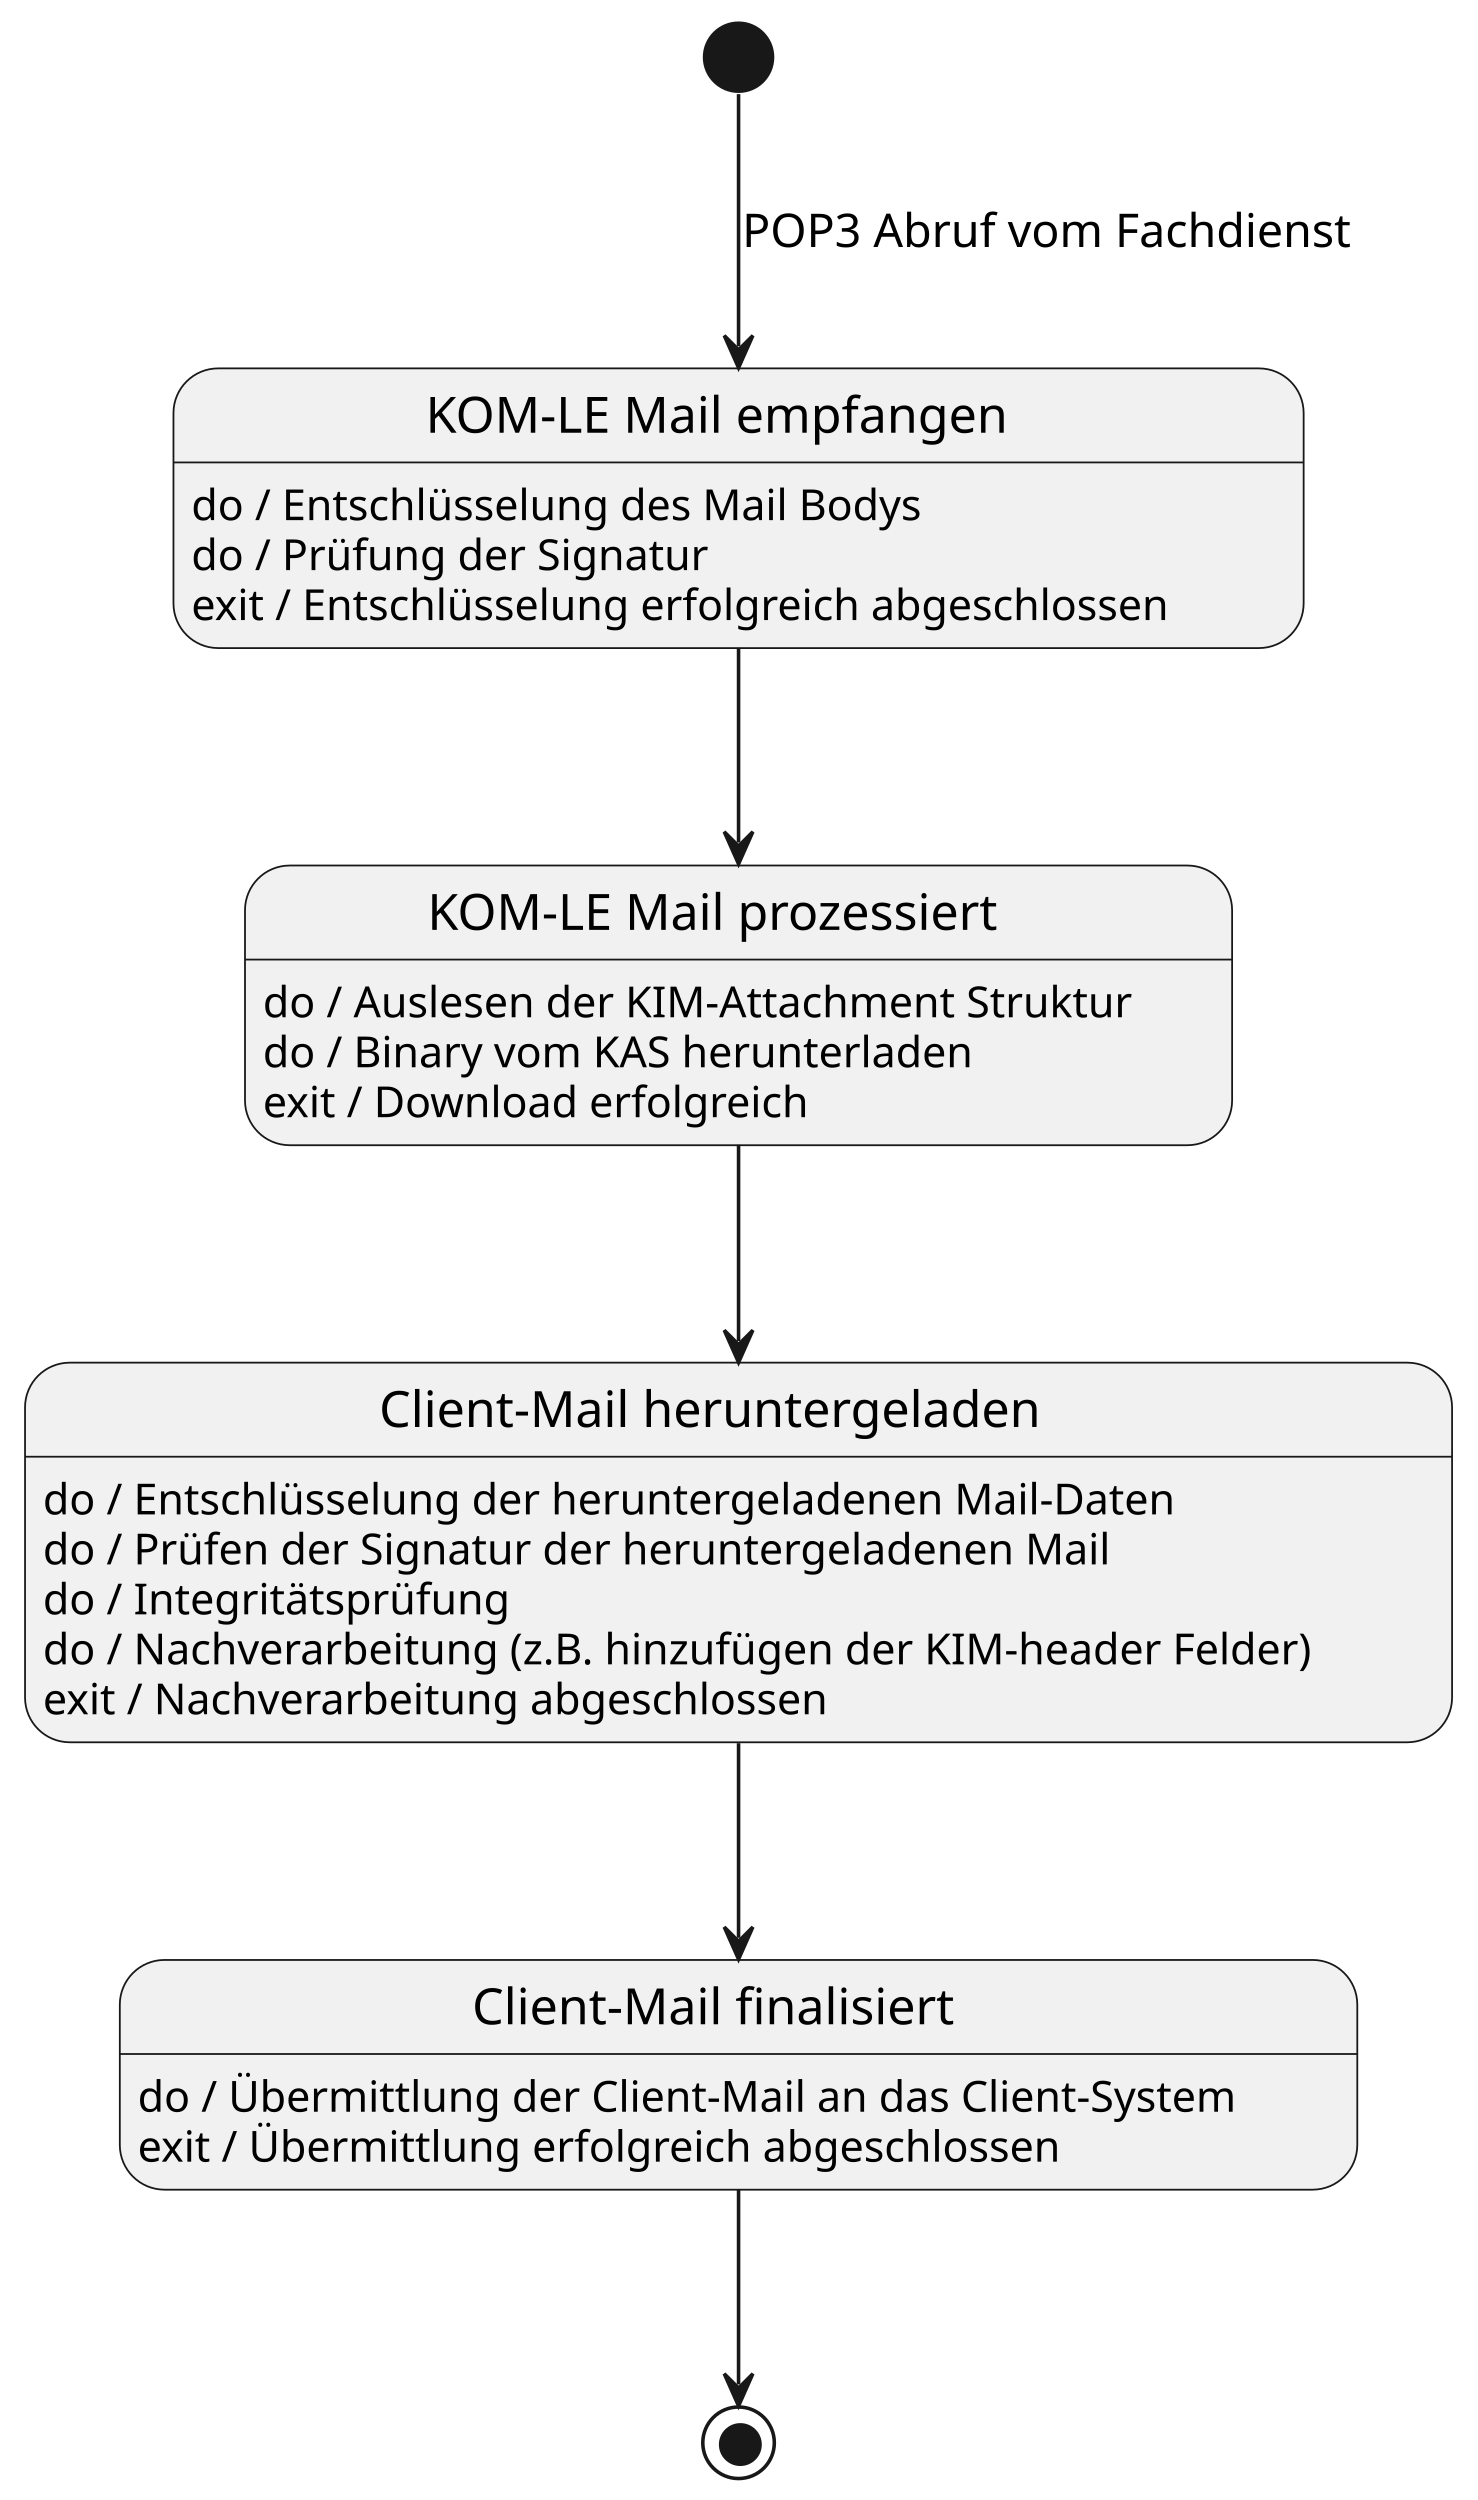
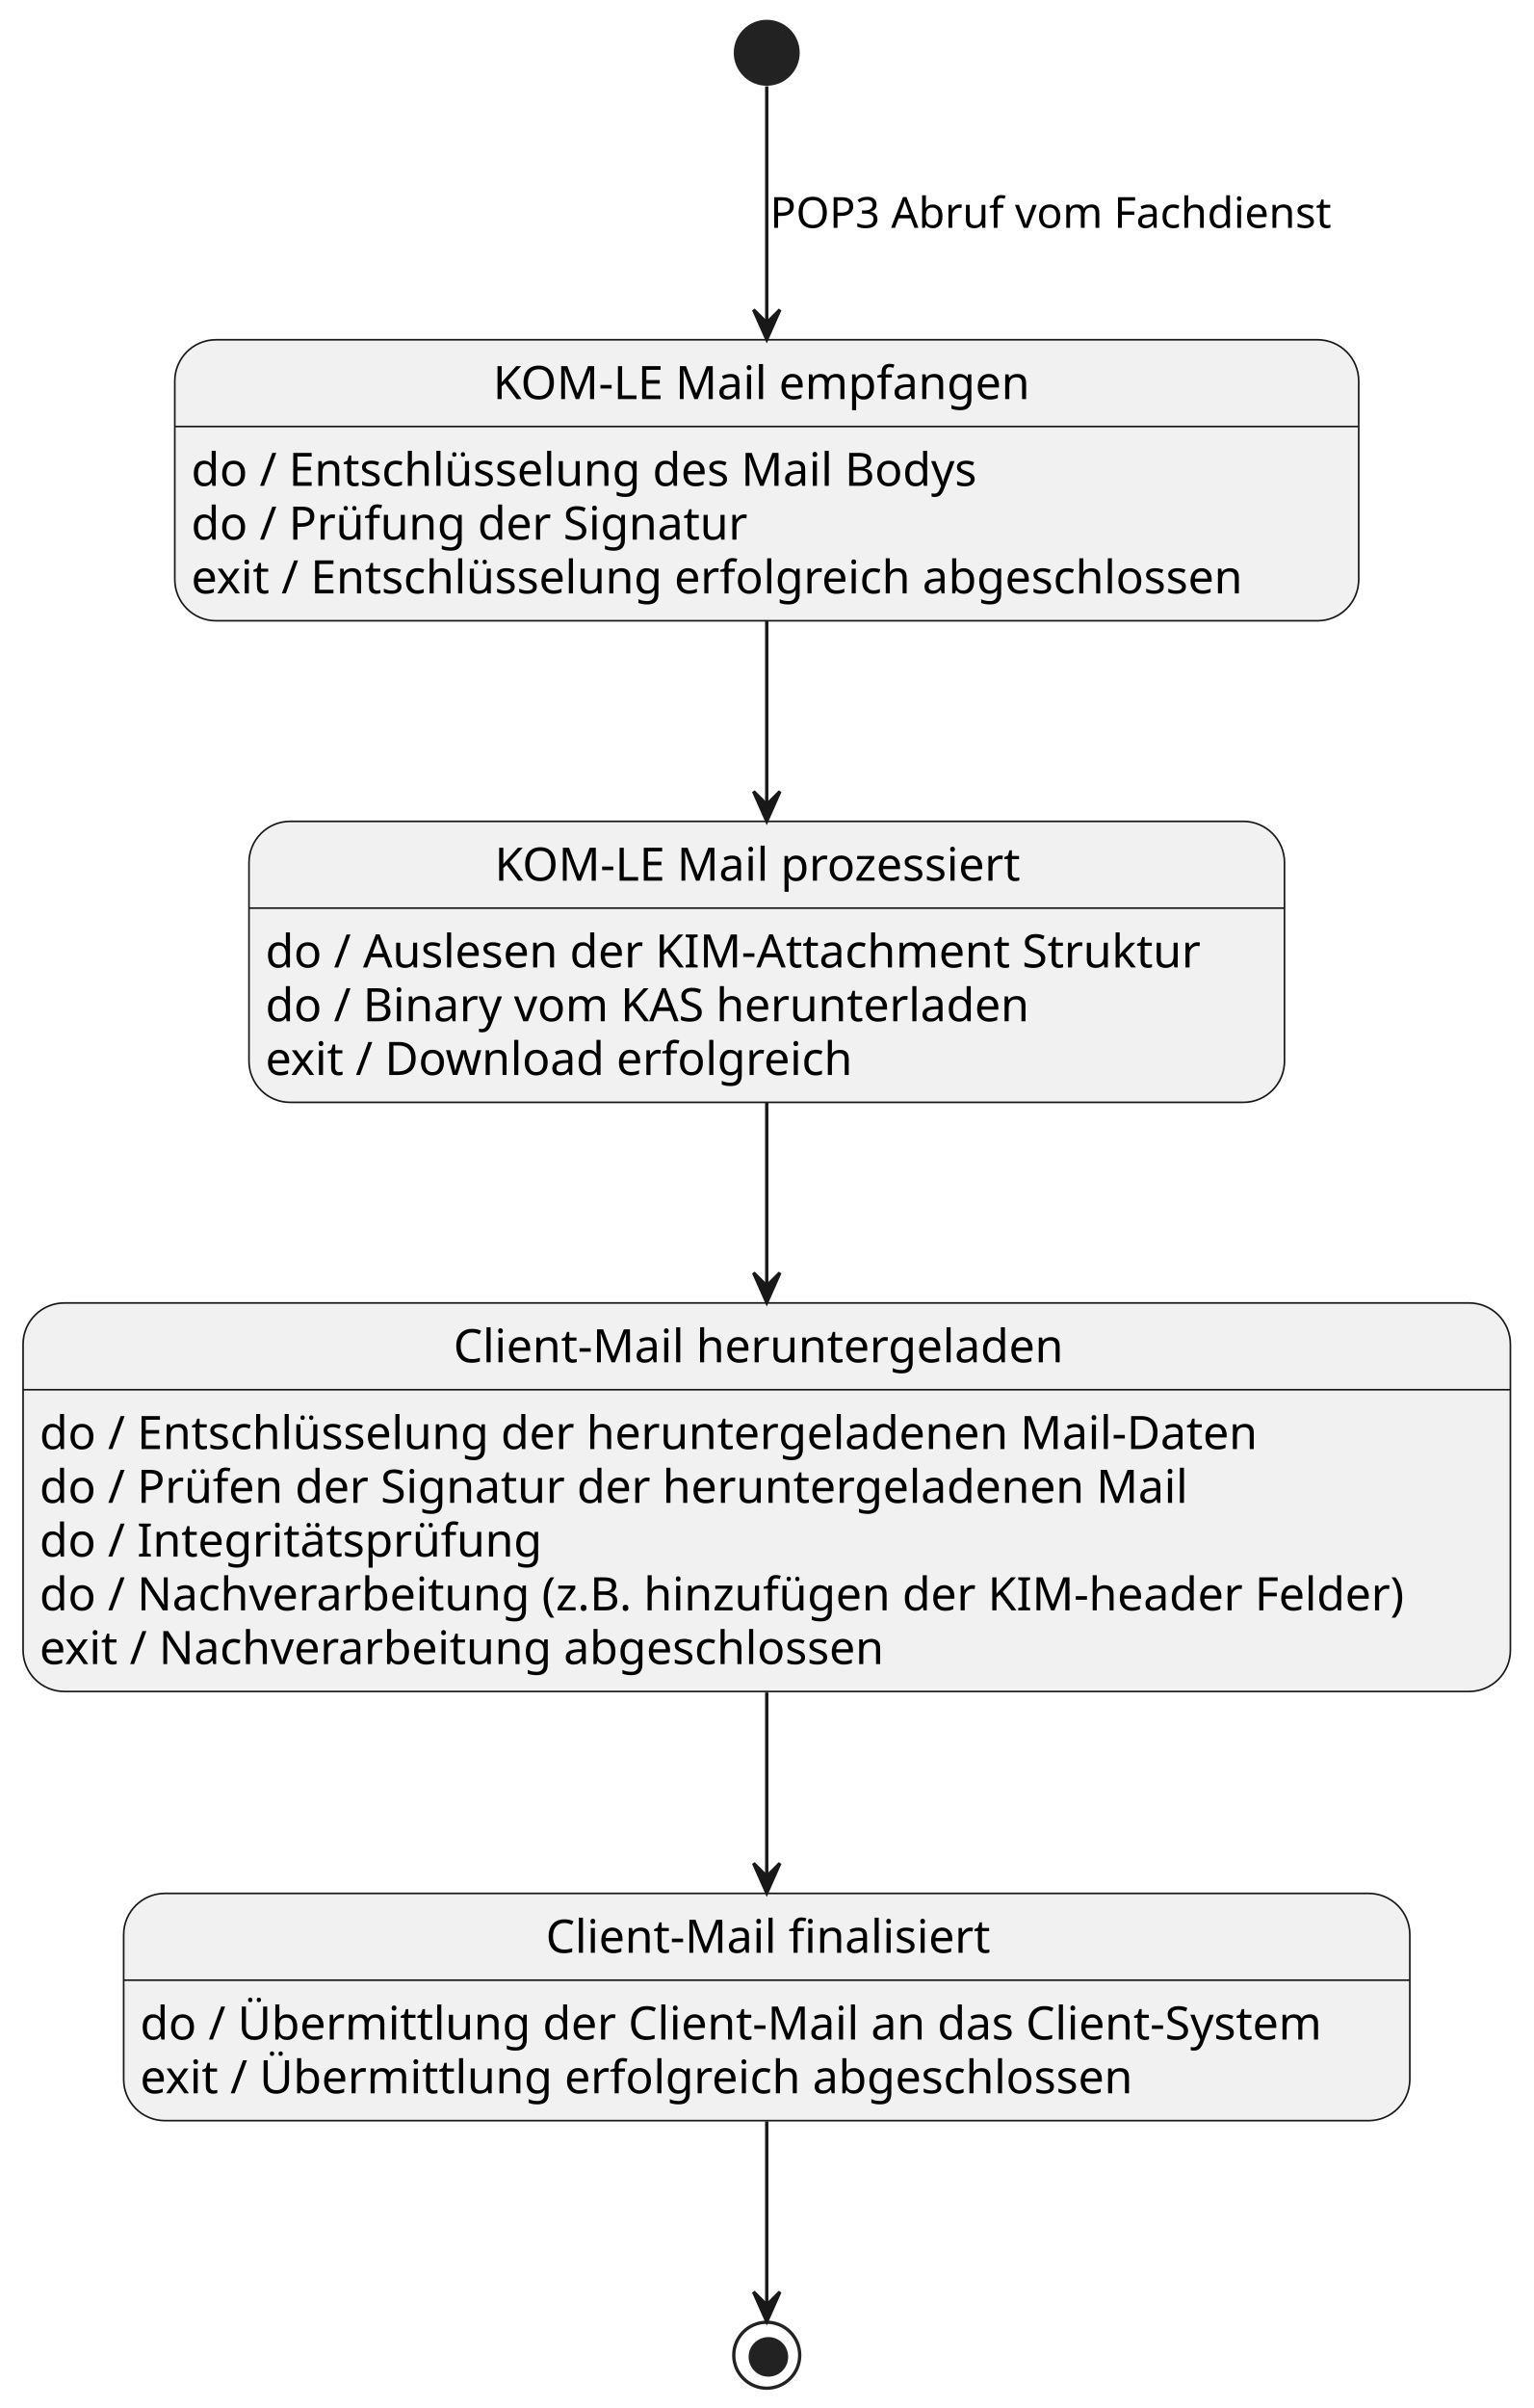
- <svg xmlns="http://www.w3.org/2000/svg" contentStyleType="text/css" height="699px" preserveAspectRatio="none" style="width:413px;height:699px;background:#FFFFFF;" version="1.1" viewBox="0 0 413 699" width="413px" zoomAndPan="magnify">
+ <svg xmlns="http://www.w3.org/2000/svg" contentStyleType="text/css" height="730px" preserveAspectRatio="none" style="width:465px;height:730px;background:#FFFFFF;" version="1.1" viewBox="0 0 465 730" width="465px" zoomAndPan="magnify">
  <defs />
  <g>
    <g id="rkm">
-       <rect fill="#F1F1F1" height="78.203" rx="12.5" ry="12.5" style="stroke:#181818;stroke-width:0.5;" width="316" x="48.5" y="103" />
-       <line style="stroke:#181818;stroke-width:0.5;" x1="48.5" x2="364.5" y1="129.297" y2="129.297" />
-       <text fill="#000000" font-family="sans-serif" font-size="14" lengthAdjust="spacing" textLength="175" x="119" y="120.995">KOM-LE Mail empfangen</text>
-       <text fill="#000000" font-family="sans-serif" font-size="12" lengthAdjust="spacing" textLength="220" x="53.5" y="145.435">do / Entschlüsselung des Mail Bodys</text>
-       <text fill="#000000" font-family="sans-serif" font-size="12" lengthAdjust="spacing" textLength="150" x="53.5" y="159.404">do / Prüfung der Signatur</text>
-       <text fill="#000000" font-family="sans-serif" font-size="12" lengthAdjust="spacing" textLength="296" x="53.5" y="173.373">exit / Entschlüsselung erfolgreich abgeschlossen</text>
+       <rect fill="#F1F1F1" height="85.188" rx="12.5" ry="12.5" style="stroke:#181818;stroke-width:0.5;" width="359" x="53" y="103" />
+       <line style="stroke:#181818;stroke-width:0.5;" x1="53" x2="412" y1="129.297" y2="129.297" />
+       <text fill="#000000" font-family="sans-serif" font-size="14" lengthAdjust="spacing" textLength="166" x="149.5" y="120.995">KOM-LE Mail empfangen</text>
+       <text fill="#000000" font-family="sans-serif" font-size="14" lengthAdjust="spacing" textLength="253" x="58" y="147.292">do / Entschlüsselung des Mail Bodys</text>
+       <text fill="#000000" font-family="sans-serif" font-size="14" lengthAdjust="spacing" textLength="173" x="58" y="163.589">do / Prüfung der Signatur</text>
+       <text fill="#000000" font-family="sans-serif" font-size="14" lengthAdjust="spacing" textLength="339" x="58" y="179.886">exit / Entschlüsselung erfolgreich abgeschlossen</text>
    </g>
    <g id="dkm">
-       <rect fill="#F1F1F1" height="78.203" rx="12.5" ry="12.5" style="stroke:#181818;stroke-width:0.5;" width="276" x="68.5" y="242" />
-       <line style="stroke:#181818;stroke-width:0.5;" x1="68.5" x2="344.5" y1="268.297" y2="268.297" />
-       <text fill="#000000" font-family="sans-serif" font-size="14" lengthAdjust="spacing" textLength="174" x="119.5" y="259.995">KOM-LE Mail prozessiert</text>
-       <text fill="#000000" font-family="sans-serif" font-size="12" lengthAdjust="spacing" textLength="256" x="73.5" y="284.435">do / Auslesen der KIM-Attachment Struktur</text>
-       <text fill="#000000" font-family="sans-serif" font-size="12" lengthAdjust="spacing" textLength="211" x="73.5" y="298.404">do / Binary vom KAS herunterladen</text>
-       <text fill="#000000" font-family="sans-serif" font-size="12" lengthAdjust="spacing" textLength="164" x="73.5" y="312.373">exit / Download erfolgreich</text>
+       <rect fill="#F1F1F1" height="85.188" rx="12.5" ry="12.5" style="stroke:#181818;stroke-width:0.5;" width="314" x="75.5" y="249" />
+       <line style="stroke:#181818;stroke-width:0.5;" x1="75.5" x2="389.5" y1="275.297" y2="275.297" />
+       <text fill="#000000" font-family="sans-serif" font-size="14" lengthAdjust="spacing" textLength="165" x="150" y="266.995">KOM-LE Mail prozessiert</text>
+       <text fill="#000000" font-family="sans-serif" font-size="14" lengthAdjust="spacing" textLength="294" x="80.5" y="293.292">do / Auslesen der KIM-Attachment Struktur</text>
+       <text fill="#000000" font-family="sans-serif" font-size="14" lengthAdjust="spacing" textLength="239" x="80.5" y="309.589">do / Binary vom KAS herunterladen</text>
+       <text fill="#000000" font-family="sans-serif" font-size="14" lengthAdjust="spacing" textLength="183" x="80.5" y="325.886">exit / Download erfolgreich</text>
    </g>
    <g id="kdcm">
-       <rect fill="#F1F1F1" height="106.141" rx="12.5" ry="12.5" style="stroke:#181818;stroke-width:0.5;" width="399" x="7" y="381" />
-       <line style="stroke:#181818;stroke-width:0.5;" x1="7" x2="406" y1="407.297" y2="407.297" />
-       <text fill="#000000" font-family="sans-serif" font-size="14" lengthAdjust="spacing" textLength="201" x="106" y="398.995">Client-Mail heruntergeladen</text>
-       <text fill="#000000" font-family="sans-serif" font-size="12" lengthAdjust="spacing" textLength="335" x="12" y="423.435">do / Entschlüsselung der heruntergeladenen Mail-Daten</text>
-       <text fill="#000000" font-family="sans-serif" font-size="12" lengthAdjust="spacing" textLength="314" x="12" y="437.404">do / Prüfen der Signatur der heruntergeladenen Mail</text>
-       <text fill="#000000" font-family="sans-serif" font-size="12" lengthAdjust="spacing" textLength="134" x="12" y="451.373">do / Integritätsprüfung</text>
-       <text fill="#000000" font-family="sans-serif" font-size="12" lengthAdjust="spacing" textLength="379" x="12" y="465.342">do / Nachverarbeitung (z.B. hinzufügen der KIM-header Felder)</text>
-       <text fill="#000000" font-family="sans-serif" font-size="12" lengthAdjust="spacing" textLength="236" x="12" y="479.31">exit / Nachverarbeitung abgeschlossen</text>
+       <rect fill="#F1F1F1" height="117.781" rx="12.5" ry="12.5" style="stroke:#181818;stroke-width:0.5;" width="451" x="7" y="395" />
+       <line style="stroke:#181818;stroke-width:0.5;" x1="7" x2="458" y1="421.297" y2="421.297" />
+       <text fill="#000000" font-family="sans-serif" font-size="14" lengthAdjust="spacing" textLength="190" x="137.5" y="412.995">Client-Mail heruntergeladen</text>
+       <text fill="#000000" font-family="sans-serif" font-size="14" lengthAdjust="spacing" textLength="388" x="12" y="439.292">do / Entschlüsselung der heruntergeladenen Mail-Daten</text>
+       <text fill="#000000" font-family="sans-serif" font-size="14" lengthAdjust="spacing" textLength="359" x="12" y="455.589">do / Prüfen der Signatur der heruntergeladenen Mail</text>
+       <text fill="#000000" font-family="sans-serif" font-size="14" lengthAdjust="spacing" textLength="154" x="12" y="471.886">do / Integritätsprüfung</text>
+       <text fill="#000000" font-family="sans-serif" font-size="14" lengthAdjust="spacing" textLength="431" x="12" y="488.183">do / Nachverarbeitung (z.B. hinzufügen der KIM-header Felder)</text>
+       <text fill="#000000" font-family="sans-serif" font-size="14" lengthAdjust="spacing" textLength="269" x="12" y="504.479">exit / Nachverarbeitung abgeschlossen</text>
    </g>
    <g id="cm">
-       <rect fill="#F1F1F1" height="64.234" rx="12.5" ry="12.5" style="stroke:#181818;stroke-width:0.5;" width="346" x="33.5" y="548" />
-       <line style="stroke:#181818;stroke-width:0.5;" x1="33.5" x2="379.5" y1="574.297" y2="574.297" />
-       <text fill="#000000" font-family="sans-serif" font-size="14" lengthAdjust="spacing" textLength="149" x="132" y="565.995">Client-Mail finalisiert</text>
-       <text fill="#000000" font-family="sans-serif" font-size="12" lengthAdjust="spacing" textLength="326" x="38.5" y="590.436">do / Übermittlung der Client-Mail an das Client-System</text>
-       <text fill="#000000" font-family="sans-serif" font-size="12" lengthAdjust="spacing" textLength="277" x="38.5" y="604.404">exit / Übermittlung erfolgreich abgeschlossen</text>
+       <rect fill="#F1F1F1" height="68.891" rx="12.5" ry="12.5" style="stroke:#181818;stroke-width:0.5;" width="390" x="37.5" y="574" />
+       <line style="stroke:#181818;stroke-width:0.5;" x1="37.5" x2="427.5" y1="600.297" y2="600.297" />
+       <text fill="#000000" font-family="sans-serif" font-size="14" lengthAdjust="spacing" textLength="134" x="165.5" y="591.995">Client-Mail finalisiert</text>
+       <text fill="#000000" font-family="sans-serif" font-size="14" lengthAdjust="spacing" textLength="370" x="42.5" y="618.292">do / Übermittlung der Client-Mail an das Client-System</text>
+       <text fill="#000000" font-family="sans-serif" font-size="14" lengthAdjust="spacing" textLength="313" x="42.5" y="634.589">exit / Übermittlung erfolgreich abgeschlossen</text>
    </g>
-     <ellipse cx="206.5" cy="16" fill="#181818" rx="10" ry="10" style="stroke:none;stroke-width:1.0;" />
-     <ellipse cx="206.5" cy="683" fill="none" rx="10" ry="10" style="stroke:#181818;stroke-width:1.0;" />
-     <ellipse cx="207" cy="683.5" fill="#181818" rx="6" ry="6" style="stroke:none;stroke-width:1.0;" />
-     <g id="link_*start*_rkm">
-       <path d="M206.5,26.32 C206.5,42.372 206.5,70.087 206.5,96.828 " fill="none" id="*start*-to-rkm" style="stroke:#181818;stroke-width:1.0;" />
-       <polygon fill="#181818" points="206.5,102.828,210.5,93.828,206.5,97.828,202.5,93.828,206.5,102.828" style="stroke:#181818;stroke-width:1.0;" />
-       <text fill="#000000" font-family="sans-serif" font-size="13" lengthAdjust="spacing" textLength="179" x="207.5" y="69.067">POP3 Abruf vom Fachdienst</text>
+     <ellipse cx="232.5" cy="16" fill="#222222" rx="10" ry="10" style="stroke:none;stroke-width:1.0;" />
+     <ellipse cx="232.5" cy="714" fill="none" rx="10" ry="10" style="stroke:#222222;stroke-width:1.0;" />
+     <ellipse cx="233" cy="714.5" fill="#222222" rx="6" ry="6" style="stroke:none;stroke-width:1.0;" />
+     <g id="link_*start_rkm">
+       <path d="M232.5,26.17 C232.5,41.05 232.5,71.44 232.5,97.7 " fill="none" id="*start-to-rkm" style="stroke:#181818;stroke-width:1.0;" />
+       <polygon fill="#181818" points="232.5,102.89,236.5,93.89,232.5,97.89,228.5,93.89,232.5,102.89" style="stroke:#181818;stroke-width:1.0;" />
+       <text fill="#000000" font-family="sans-serif" font-size="13" lengthAdjust="spacing" textLength="177" x="233.5" y="69.067">POP3 Abruf vom Fachdienst</text>
    </g>
    <g id="link_rkm_dkm">
-       <path d="M206.5,181.162 C206.5,200.006 206.5,216.687 206.5,235.567 " fill="none" id="rkm-to-dkm" style="stroke:#181818;stroke-width:1.0;" />
-       <polygon fill="#181818" points="206.5,241.567,210.5,232.567,206.5,236.567,202.5,232.567,206.5,241.567" style="stroke:#181818;stroke-width:1.0;" />
+       <path d="M232.5,188.15 C232.5,205.46 232.5,225.64 232.5,243.49 " fill="none" id="rkm-to-dkm" style="stroke:#181818;stroke-width:1.0;" />
+       <polygon fill="#181818" points="232.5,248.94,236.5,239.94,232.5,243.94,228.5,239.94,232.5,248.94" style="stroke:#181818;stroke-width:1.0;" />
    </g>
    <g id="link_dkm_kdcm">
-       <path d="M206.5,320.104 C206.5,338.538 206.5,354.952 206.5,374.935 " fill="none" id="dkm-to-kdcm" style="stroke:#181818;stroke-width:1.0;" />
-       <polygon fill="#181818" points="206.5,380.935,210.5,371.935,206.5,375.935,202.5,371.935,206.5,380.935" style="stroke:#181818;stroke-width:1.0;" />
+       <path d="M232.5,334.25 C232.5,351.15 232.5,371.02 232.5,389.63 " fill="none" id="dkm-to-kdcm" style="stroke:#181818;stroke-width:1.0;" />
+       <polygon fill="#181818" points="232.5,394.85,236.5,385.85,232.5,389.85,228.5,385.85,232.5,394.85" style="stroke:#181818;stroke-width:1.0;" />
    </g>
    <g id="link_kdcm_cm">
-       <path d="M206.5,487.395 C206.5,507.66 206.5,524.167 206.5,541.801 " fill="none" id="kdcm-to-cm" style="stroke:#181818;stroke-width:1.0;" />
-       <polygon fill="#181818" points="206.5,547.801,210.5,538.801,206.5,542.801,202.5,538.801,206.5,547.801" style="stroke:#181818;stroke-width:1.0;" />
+       <path d="M232.5,513.09 C232.5,531.7 232.5,551.85 232.5,568.73 " fill="none" id="kdcm-to-cm" style="stroke:#181818;stroke-width:1.0;" />
+       <polygon fill="#181818" points="232.5,573.86,236.5,564.86,232.5,568.86,228.5,564.86,232.5,573.86" style="stroke:#181818;stroke-width:1.0;" />
    </g>
-     <g id="link_cm_*end*">
-       <path d="M206.5,612.128 C206.5,632.994 206.5,653.061 206.5,666.699 " fill="none" id="cm-to-*end*" style="stroke:#181818;stroke-width:1.0;" />
-       <polygon fill="#181818" points="206.5,672.699,210.5,663.699,206.5,667.699,202.5,663.699,206.5,672.699" style="stroke:#181818;stroke-width:1.0;" />
+     <g id="link_cm_*end">
+       <path d="M232.5,643.1 C232.5,661.86 232.5,684.26 232.5,698.56 " fill="none" id="cm-to-*end" style="stroke:#181818;stroke-width:1.0;" />
+       <polygon fill="#181818" points="232.5,703.8,236.5,694.8,232.5,698.8,228.5,694.8,232.5,703.8" style="stroke:#181818;stroke-width:1.0;" />
    </g>
  </g>
</svg>
